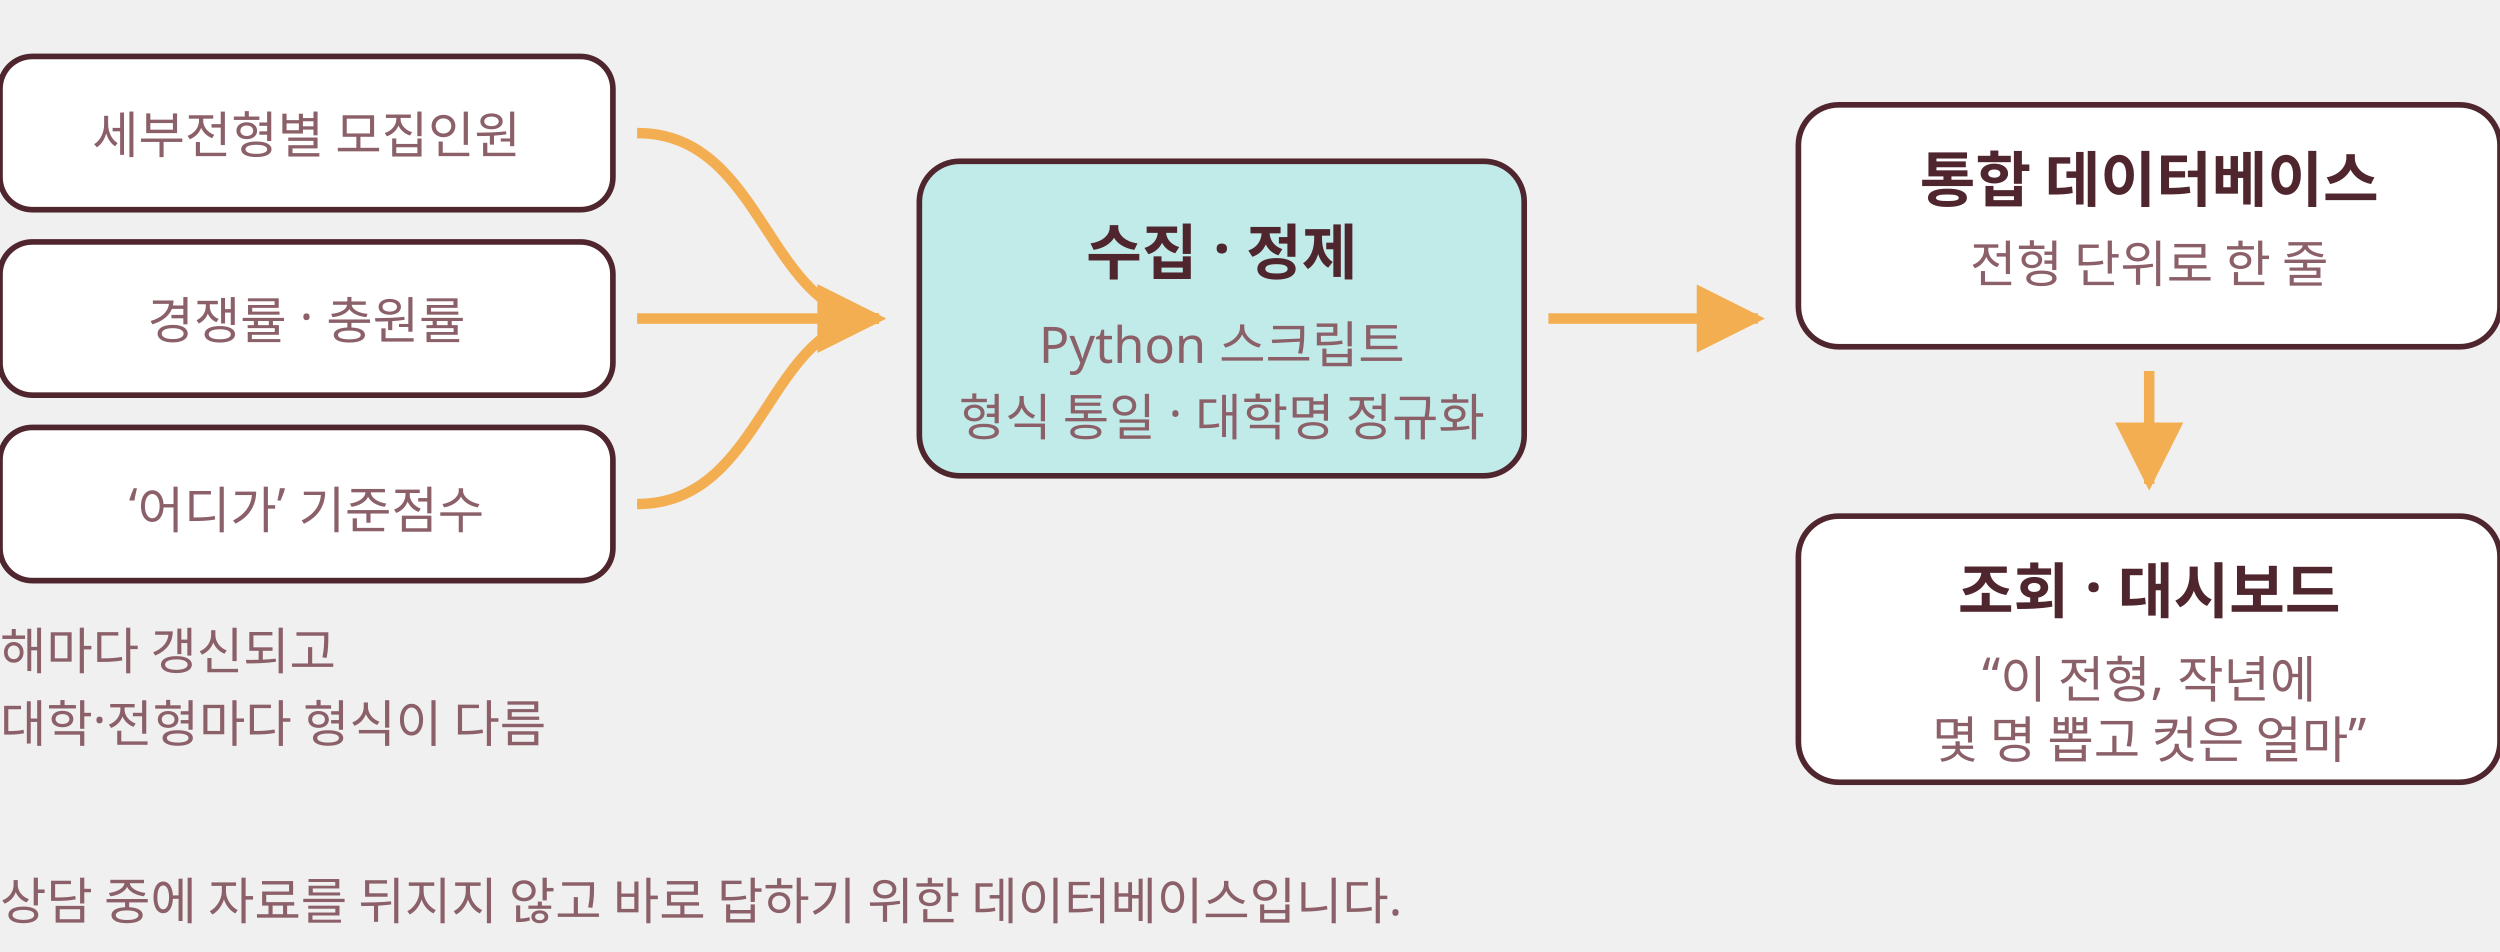
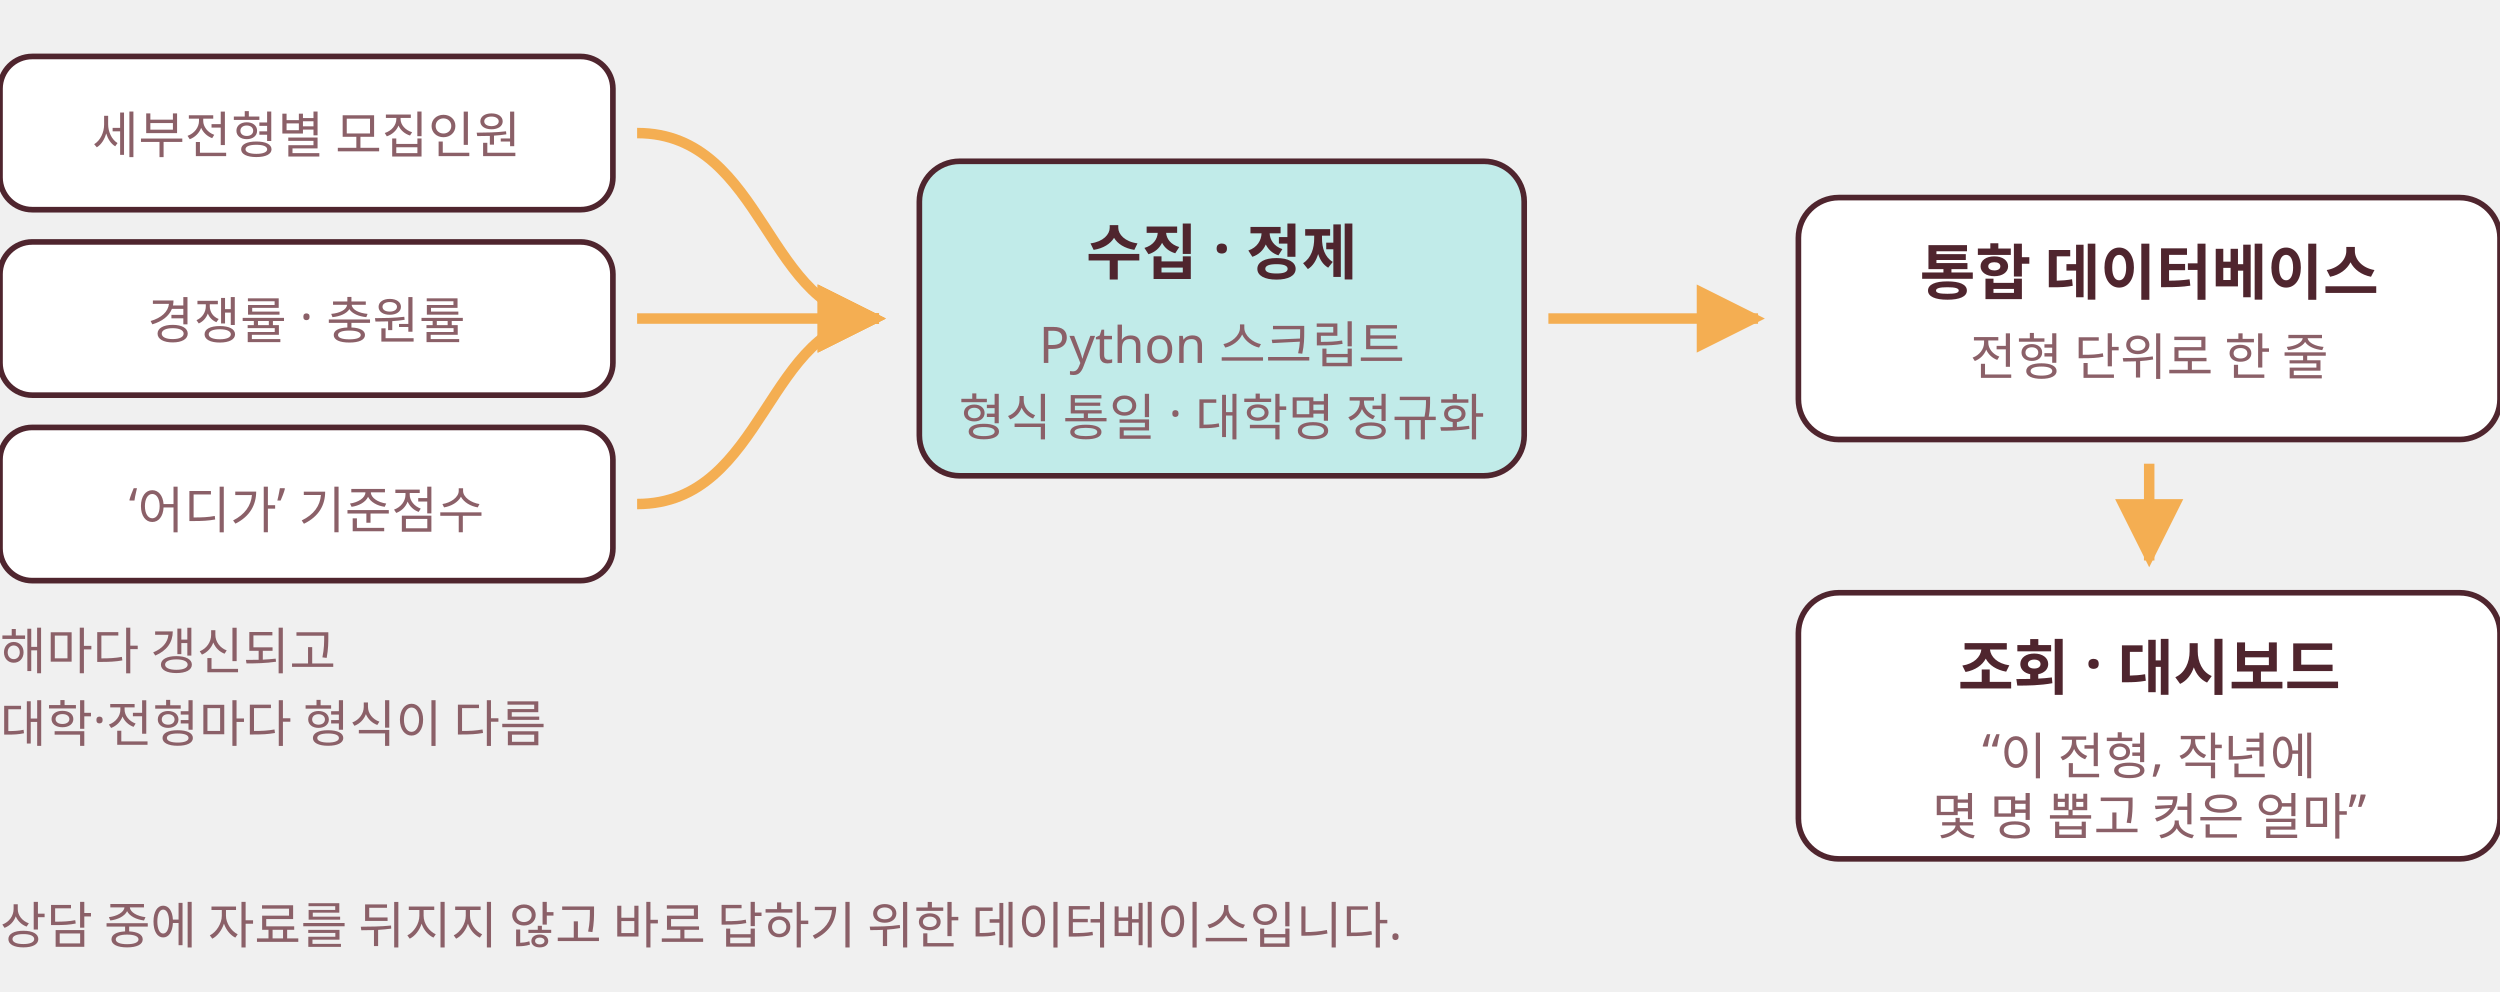
- <svg xmlns="http://www.w3.org/2000/svg" viewBox="0 0 620 236" role="img" aria-label="흩어진 대학 공시자료를 파이썬으로 수집·정제해 하나의 진학지도용 데이터베이스로 모으고 조회하는 구조">
+ <svg xmlns="http://www.w3.org/2000/svg" viewBox="0 0 620 246" role="img" aria-label="흩어진 대학 공시자료를 파이썬으로 수집·정제해 하나의 진학지도용 데이터베이스로 모으고 조회하는 구조">
  <style>
    .bx { fill: #ffffff; stroke: #4f252e; stroke-width: 1.4; }
    .safe { fill: #c1ebe9; stroke: #4f252e; stroke-width: 1.4; }
    .lbl { font-size: 15px; font-weight: 700; fill: #4f252e; }
    .sub { font-size: 12.5px; fill: #8b6068; }
    .flow { font-size: 12.5px; font-weight: 700; fill: #4f252e; }
    .arw { stroke: #f4ae52; stroke-width: 2.6; fill: none; }
    text { font-family: "Pretendard", "Apple SD Gothic Neo", "Malgun Gothic", sans-serif; }
    @media (prefers-color-scheme: dark) {
      .bx { fill: #3b1f26; stroke: #f3ddd2; }
      .safe { fill: #1d5a5c; stroke: #f3ddd2; }
      .lbl, .flow { fill: #f8ece1; }
      .sub { fill: #c6a29e; }
    }
  </style>
  <defs>
    <marker id="i" viewBox="0 0 10 10" refX="9" refY="5" markerWidth="6.5" markerHeight="6.5" orient="auto">
      <path d="M0 0 L10 5 L0 10 z" fill="#f4ae52" />
    </marker>
  </defs>
  <rect x="0" y="14" width="152" height="38" rx="8" class="bx" />
  <text x="76" y="38" text-anchor="middle" class="sub">세부전형별 모집인원</text>
  <rect x="0" y="60" width="152" height="38" rx="8" class="bx" />
  <text x="76" y="84" text-anchor="middle" class="sub">경쟁률 · 충원률</text>
  <rect x="0" y="106" width="152" height="38" rx="8" class="bx" />
  <text x="76" y="130" text-anchor="middle" class="sub">‘어디가’ 기준점수</text>
  <text x="0" y="166" class="sub">해마다 갱신되고</text>
  <text x="0" y="184" class="sub">대학·전형마다 형식이 다름</text>
  <path d="M158 33 C 190 33, 190 79, 218 79" class="arw" marker-end="url(#i)" />
  <path d="M158 79 H218" class="arw" marker-end="url(#i)" />
  <path d="M158 125 C 190 125, 190 79, 218 79" class="arw" marker-end="url(#i)" />
  <rect x="228" y="40" width="150" height="78" rx="10" class="safe" />
  <text x="303" y="68" text-anchor="middle" class="lbl">수집 · 정제</text>
  <text x="303" y="90" text-anchor="middle" class="sub">Python 스크립트</text>
  <text x="303" y="108" text-anchor="middle" class="sub">형식 통일 · 대학명 정규화</text>
  <path d="M384 79 H436" class="arw" marker-end="url(#i)" />
-   <rect x="446" y="26" width="174" height="60" rx="10" class="bx" />
-   <text x="533" y="50" text-anchor="middle" class="lbl">통합 데이터베이스</text>
-   <text x="533" y="70" text-anchor="middle" class="sub">전형 단위로 한 줄</text>
-   <path d="M533 92 V120" class="arw" marker-end="url(#i)" />
-   <rect x="446" y="128" width="174" height="66" rx="10" class="bx" />
-   <text x="533" y="152" text-anchor="middle" class="lbl">조회 · 대시보드</text>
-   <text x="533" y="172" text-anchor="middle" class="sub">“이 전형, 작년에</text>
-   <text x="533" y="188" text-anchor="middle" class="sub">몇 명 뽑고 컷은 얼마”</text>
-   <text x="0" y="228" class="sub">상담 중에 자료를 뒤지지 않고 바로 답하기 위한 데이터베이스입니다.</text>
+   <rect x="446" y="49" width="174" height="60" rx="10" class="bx" />
+   <text x="533" y="73" text-anchor="middle" class="lbl">통합 데이터베이스</text>
+   <text x="533" y="93" text-anchor="middle" class="sub">전형 단위로 한 줄</text>
+   <path d="M533 115 V139" class="arw" marker-end="url(#i)" />
+   <rect x="446" y="147" width="174" height="66" rx="10" class="bx" />
+   <text x="533" y="171" text-anchor="middle" class="lbl">조회 · 대시보드</text>
+   <text x="533" y="191" text-anchor="middle" class="sub">“이 전형, 작년에</text>
+   <text x="533" y="207" text-anchor="middle" class="sub">몇 명 뽑고 컷은 얼마”</text>
+   <text x="0" y="234" class="sub">상담 중에 자료를 뒤지지 않고 바로 답하기 위한 데이터베이스입니다.</text>
</svg>
